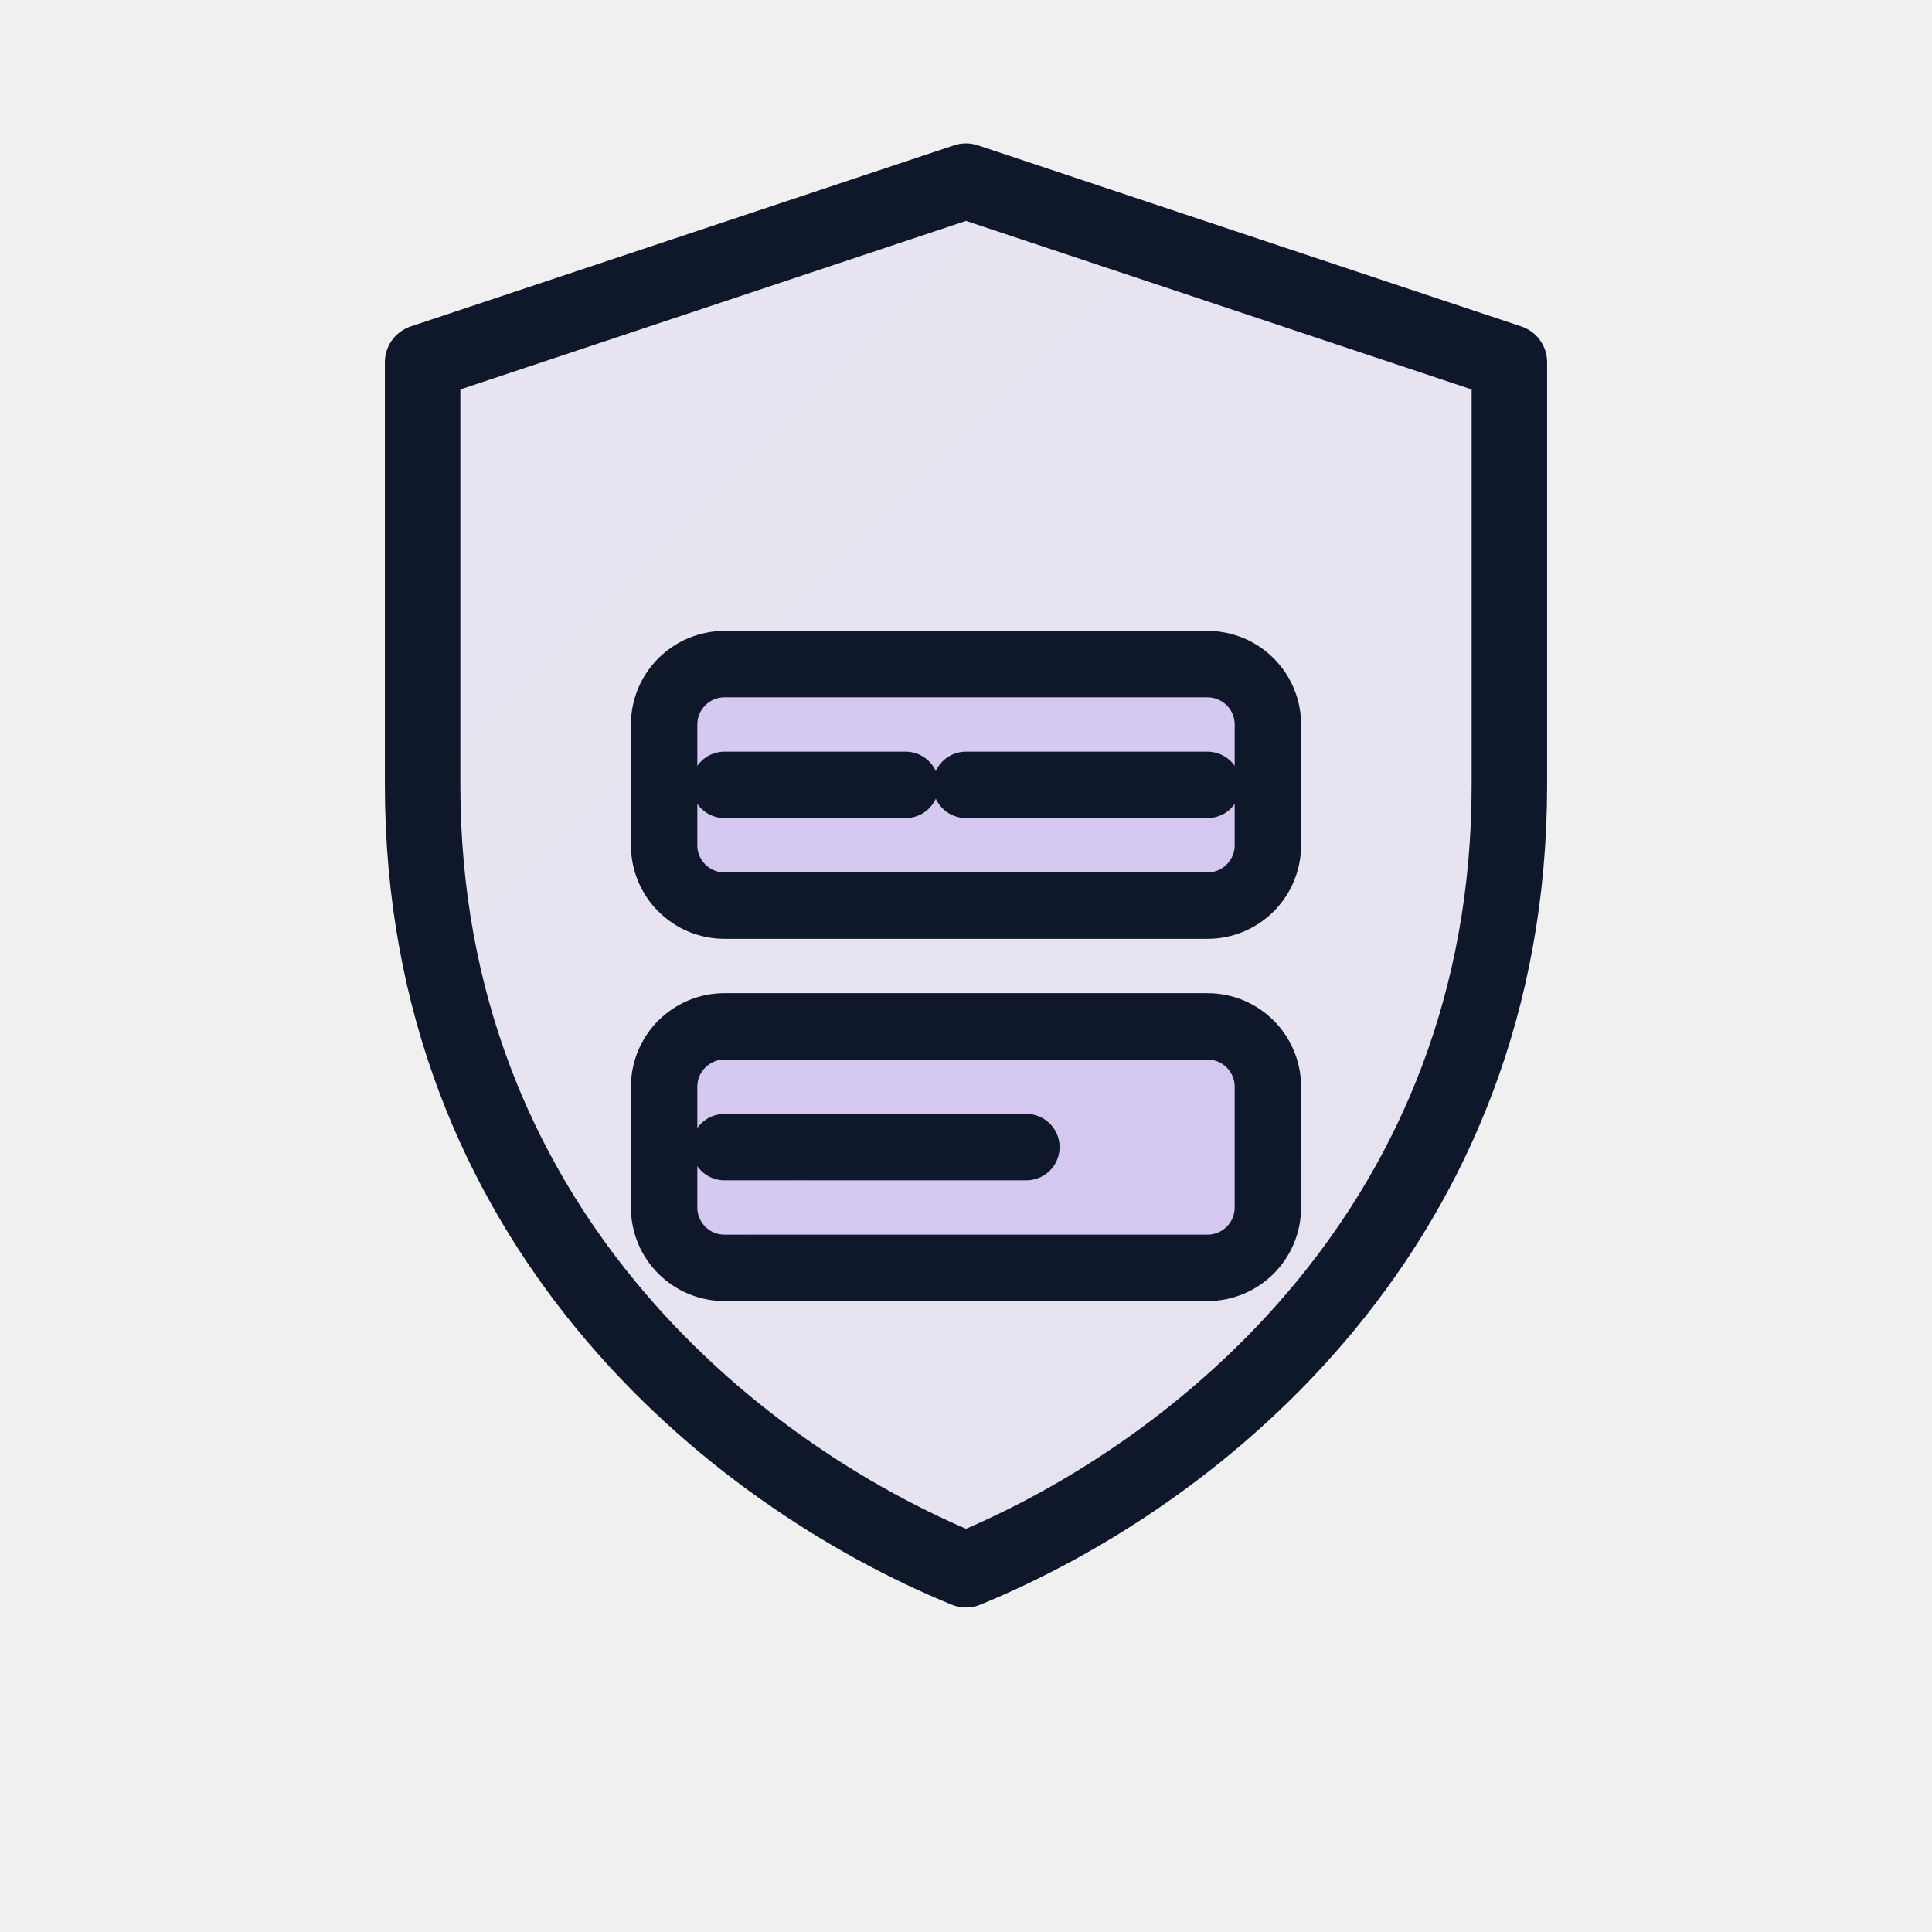
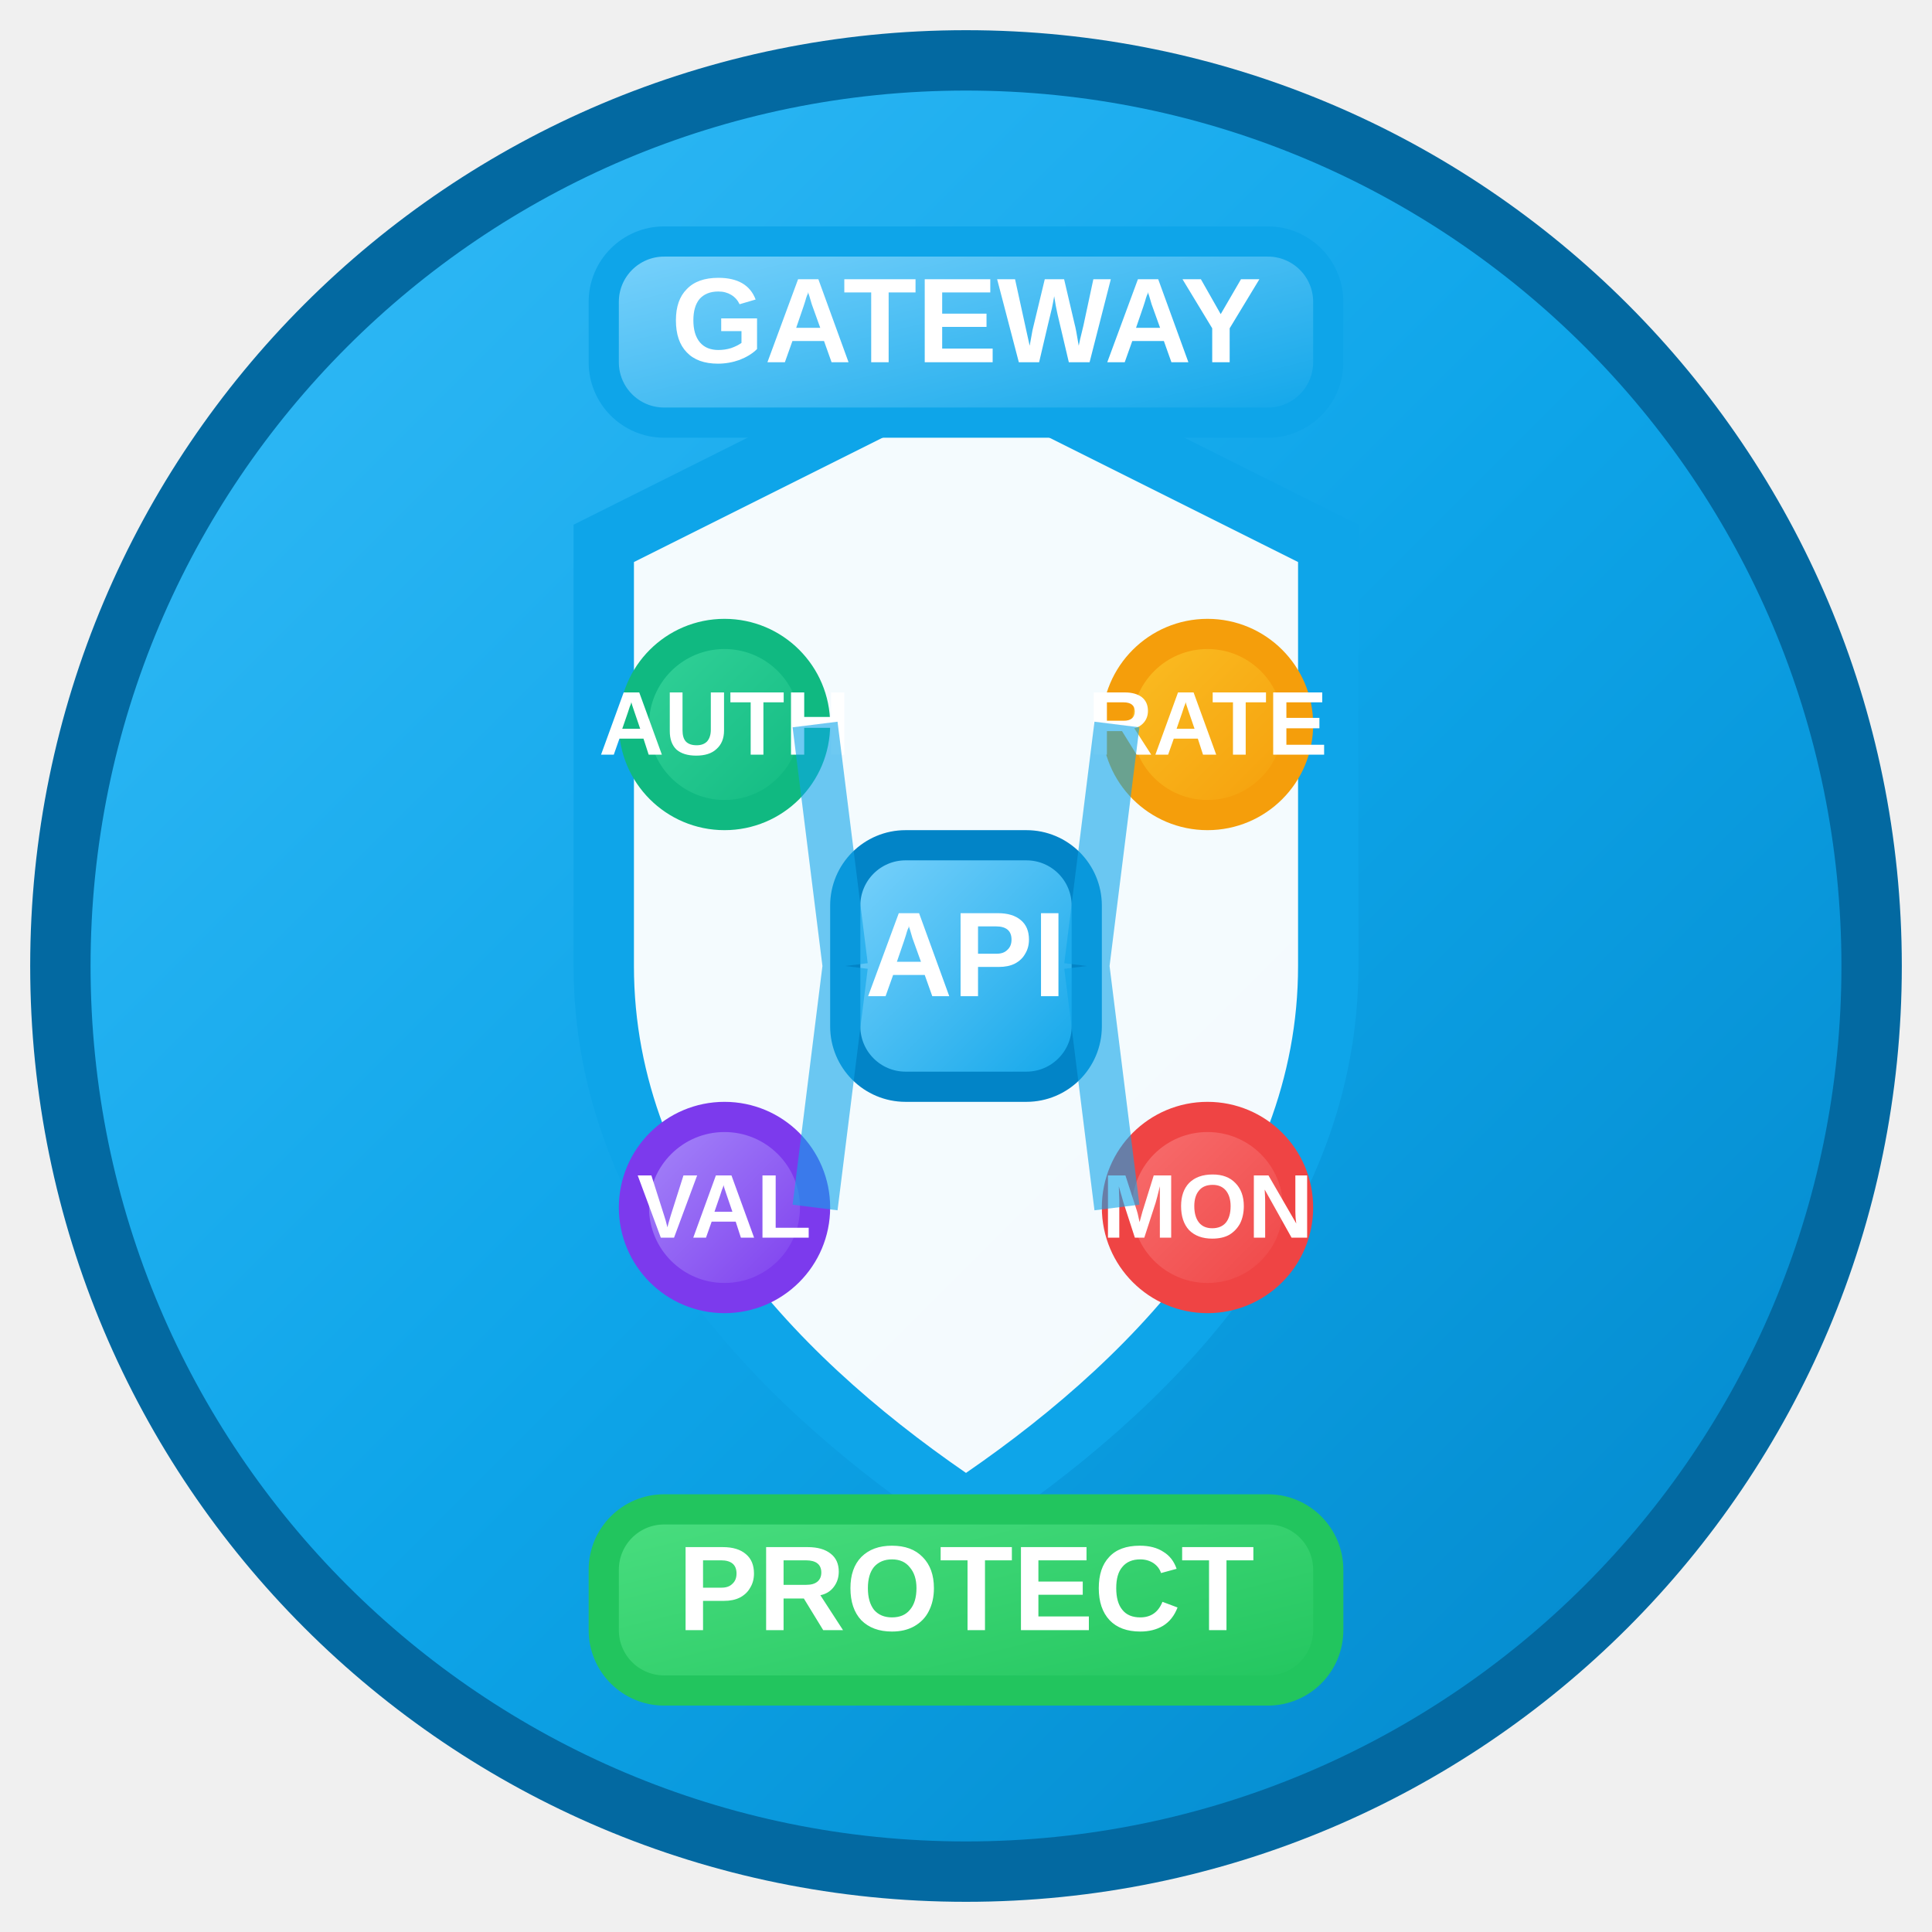
<svg xmlns="http://www.w3.org/2000/svg" width="64" height="64" viewBox="0 0 64 64" fill="none">
+   <circle cx="32" cy="32" r="30" fill="url(#api-gradient)" stroke="#0369a1" stroke-width="2" />
+   <path d="M32 12 L44 18 L44 32 C44 40 38 46 32 50 C26 46 20 40 20 32 L20 18 L32 12 Z" fill="#ffffff" fill-opacity="0.95" stroke="#0ea5e9" stroke-width="2" />
+   <rect x="28" y="28" width="8" height="8" rx="2" fill="url(#api-core-gradient)" stroke="#0284c7" stroke-width="1" />
+   <text x="32" y="33" text-anchor="middle" fill="#ffffff" font-family="Arial, sans-serif" font-size="4" font-weight="bold">API</text>
+   <circle cx="24" cy="24" r="3" fill="url(#auth-gradient)" stroke="#10b981" stroke-width="1" />
+   <text x="24" y="25" text-anchor="middle" fill="#ffffff" font-family="Arial, sans-serif" font-size="3" font-weight="bold">AUTH</text>
+   <circle cx="40" cy="24" r="3" fill="url(#rate-gradient)" stroke="#f59e0b" stroke-width="1" />
+   <text x="40" y="25" text-anchor="middle" fill="#ffffff" font-family="Arial, sans-serif" font-size="3" font-weight="bold">RATE</text>
+   <circle cx="24" cy="40" r="3" fill="url(#validate-gradient)" stroke="#7c3aed" stroke-width="1" />
+   <text x="24" y="41" text-anchor="middle" fill="#ffffff" font-family="Arial, sans-serif" font-size="3" font-weight="bold">VAL</text>
+   <circle cx="40" cy="40" r="3" fill="url(#monitor-gradient)" stroke="#ef4444" stroke-width="1" />
+   <text x="40" y="41" text-anchor="middle" fill="#ffffff" font-family="Arial, sans-serif" font-size="3" font-weight="bold">MON</text>
+   <rect x="20" y="8" width="24" height="6" rx="2" fill="url(#gateway-gradient)" stroke="#0ea5e9" stroke-width="1" />
+   <text x="32" y="12" text-anchor="middle" fill="#ffffff" font-family="Arial, sans-serif" font-size="4" font-weight="bold">GATEWAY</text>
+   <rect x="20" y="50" width="24" height="6" rx="2" fill="url(#protect-gradient)" stroke="#22c55e" stroke-width="1" />
+   <text x="32" y="54" text-anchor="middle" fill="#ffffff" font-family="Arial, sans-serif" font-size="4" font-weight="bold">PROTECT</text>
+   <path d="M27 24 L28 32 M36 32 L37 24 M27 40 L28 32 M36 32 L37 40" stroke="#0ea5e9" stroke-width="1.5" opacity="0.6" />
  <defs>
-     <linearGradient id="g4" x1="8" y1="8" x2="56" y2="56" gradientUnits="userSpaceOnUse">
-       <stop offset="0" stop-color="#8B5CF6" />
-       <stop offset="1" stop-color="#7C3AED" />
+     <linearGradient id="api-gradient" x1="0%" y1="0%" x2="100%" y2="100%">
+       <stop offset="0%" style="stop-color:#38bdf8;stop-opacity:1" />
+       <stop offset="50%" style="stop-color:#0ea5e9;stop-opacity:1" />
+       <stop offset="100%" style="stop-color:#0284c7;stop-opacity:1" />
+     </linearGradient>
+     <linearGradient id="api-core-gradient" x1="0%" y1="0%" x2="100%" y2="100%">
+       <stop offset="0%" style="stop-color:#7dd3fc;stop-opacity:1" />
+       <stop offset="100%" style="stop-color:#0ea5e9;stop-opacity:1" />
+     </linearGradient>
+     <linearGradient id="auth-gradient" x1="0%" y1="0%" x2="100%" y2="100%">
+       <stop offset="0%" style="stop-color:#34d399;stop-opacity:1" />
+       <stop offset="100%" style="stop-color:#10b981;stop-opacity:1" />
+     </linearGradient>
+     <linearGradient id="rate-gradient" x1="0%" y1="0%" x2="100%" y2="100%">
+       <stop offset="0%" style="stop-color:#fbbf24;stop-opacity:1" />
+       <stop offset="100%" style="stop-color:#f59e0b;stop-opacity:1" />
+     </linearGradient>
+     <linearGradient id="validate-gradient" x1="0%" y1="0%" x2="100%" y2="100%">
+       <stop offset="0%" style="stop-color:#a78bfa;stop-opacity:1" />
+       <stop offset="100%" style="stop-color:#7c3aed;stop-opacity:1" />
+     </linearGradient>
+     <linearGradient id="monitor-gradient" x1="0%" y1="0%" x2="100%" y2="100%">
+       <stop offset="0%" style="stop-color:#f87171;stop-opacity:1" />
+       <stop offset="100%" style="stop-color:#ef4444;stop-opacity:1" />
+     </linearGradient>
+     <linearGradient id="gateway-gradient" x1="0%" y1="0%" x2="100%" y2="100%">
+       <stop offset="0%" style="stop-color:#7dd3fc;stop-opacity:1" />
+       <stop offset="100%" style="stop-color:#0ea5e9;stop-opacity:1" />
+     </linearGradient>
+     <linearGradient id="protect-gradient" x1="0%" y1="0%" x2="100%" y2="100%">
+       <stop offset="0%" style="stop-color:#4ade80;stop-opacity:1" />
+       <stop offset="100%" style="stop-color:#22c55e;stop-opacity:1" />
    </linearGradient>
  </defs>
-   <path d="M32 6l18 6v14c0 14.5-10.2 22.8-18 26-7.8-3.2-18-11.5-18-26V12l18-6z" stroke="#0F172A" stroke-width="2.5" stroke-linejoin="round" fill="url(#g4)" fill-opacity="0.08" />
-   <g stroke="#0F172A" stroke-width="2.2" stroke-linecap="round" stroke-linejoin="round">
-     <rect x="22" y="22" width="20" height="8" rx="2" fill="#8B5CF6" fill-opacity="0.2" />
-     <path d="M24 26h6M32 26h8" />
-     <rect x="22" y="34" width="20" height="8" rx="2" fill="#8B5CF6" fill-opacity="0.2" />
-     <path d="M24 38h10" />
-   </g>
</svg>
